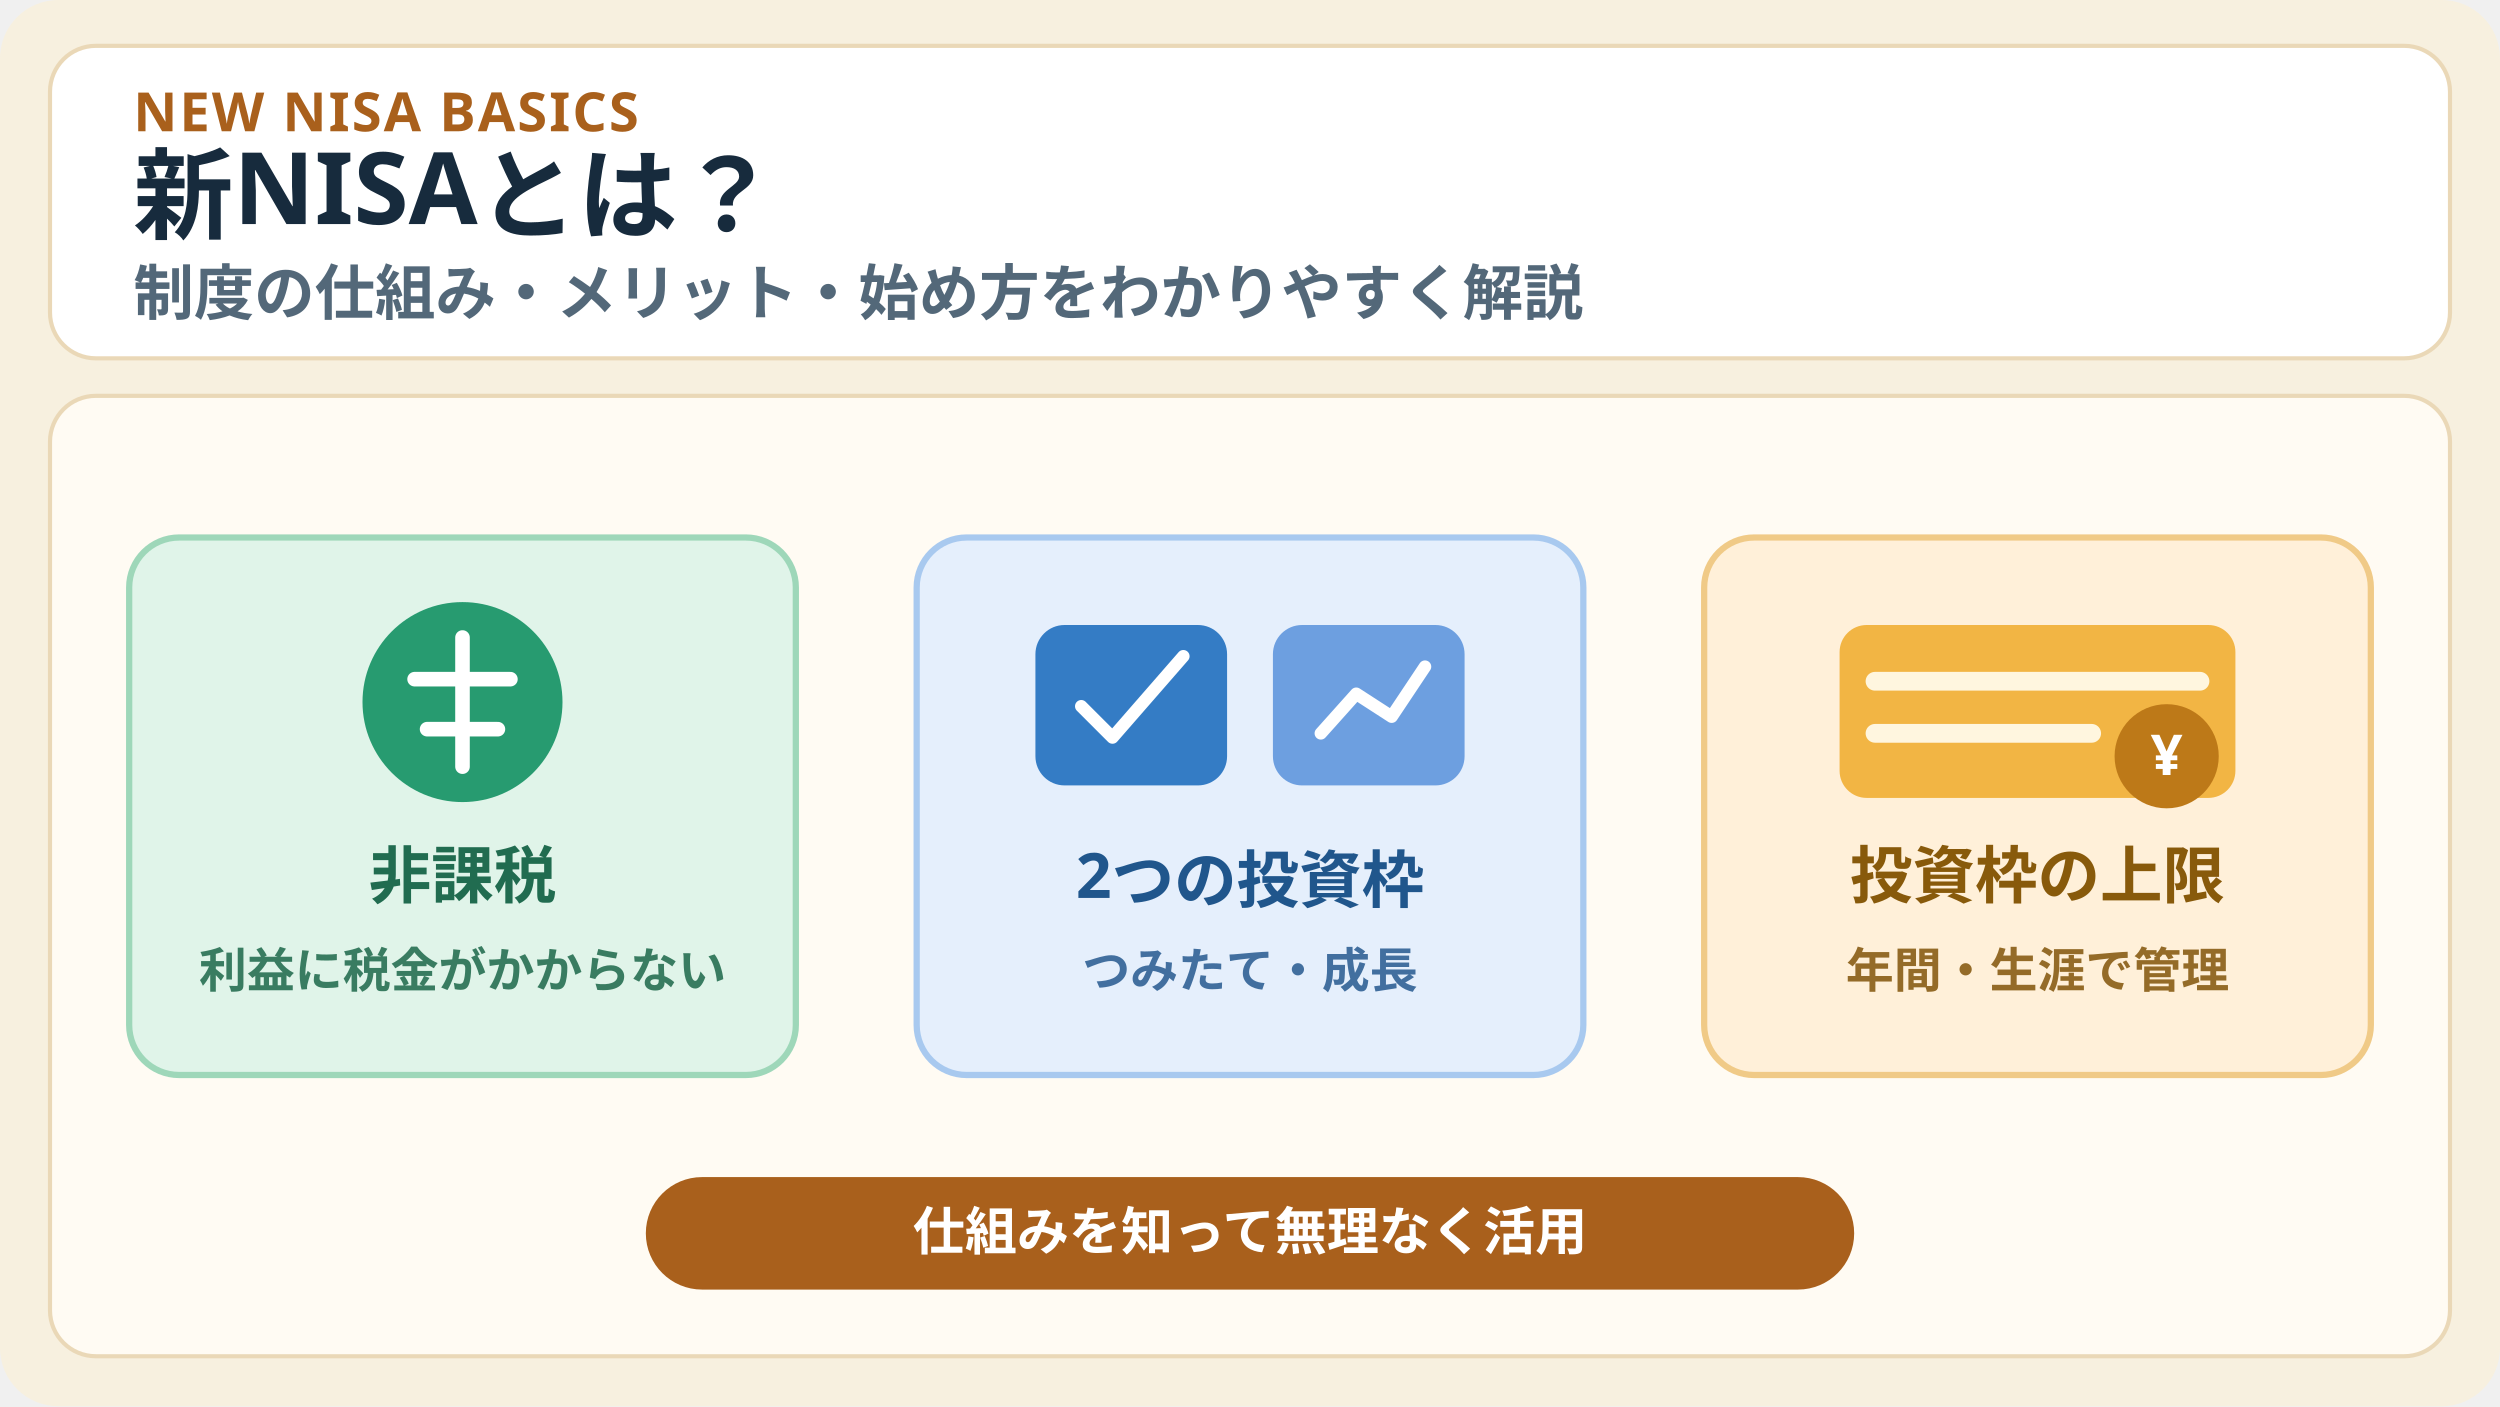
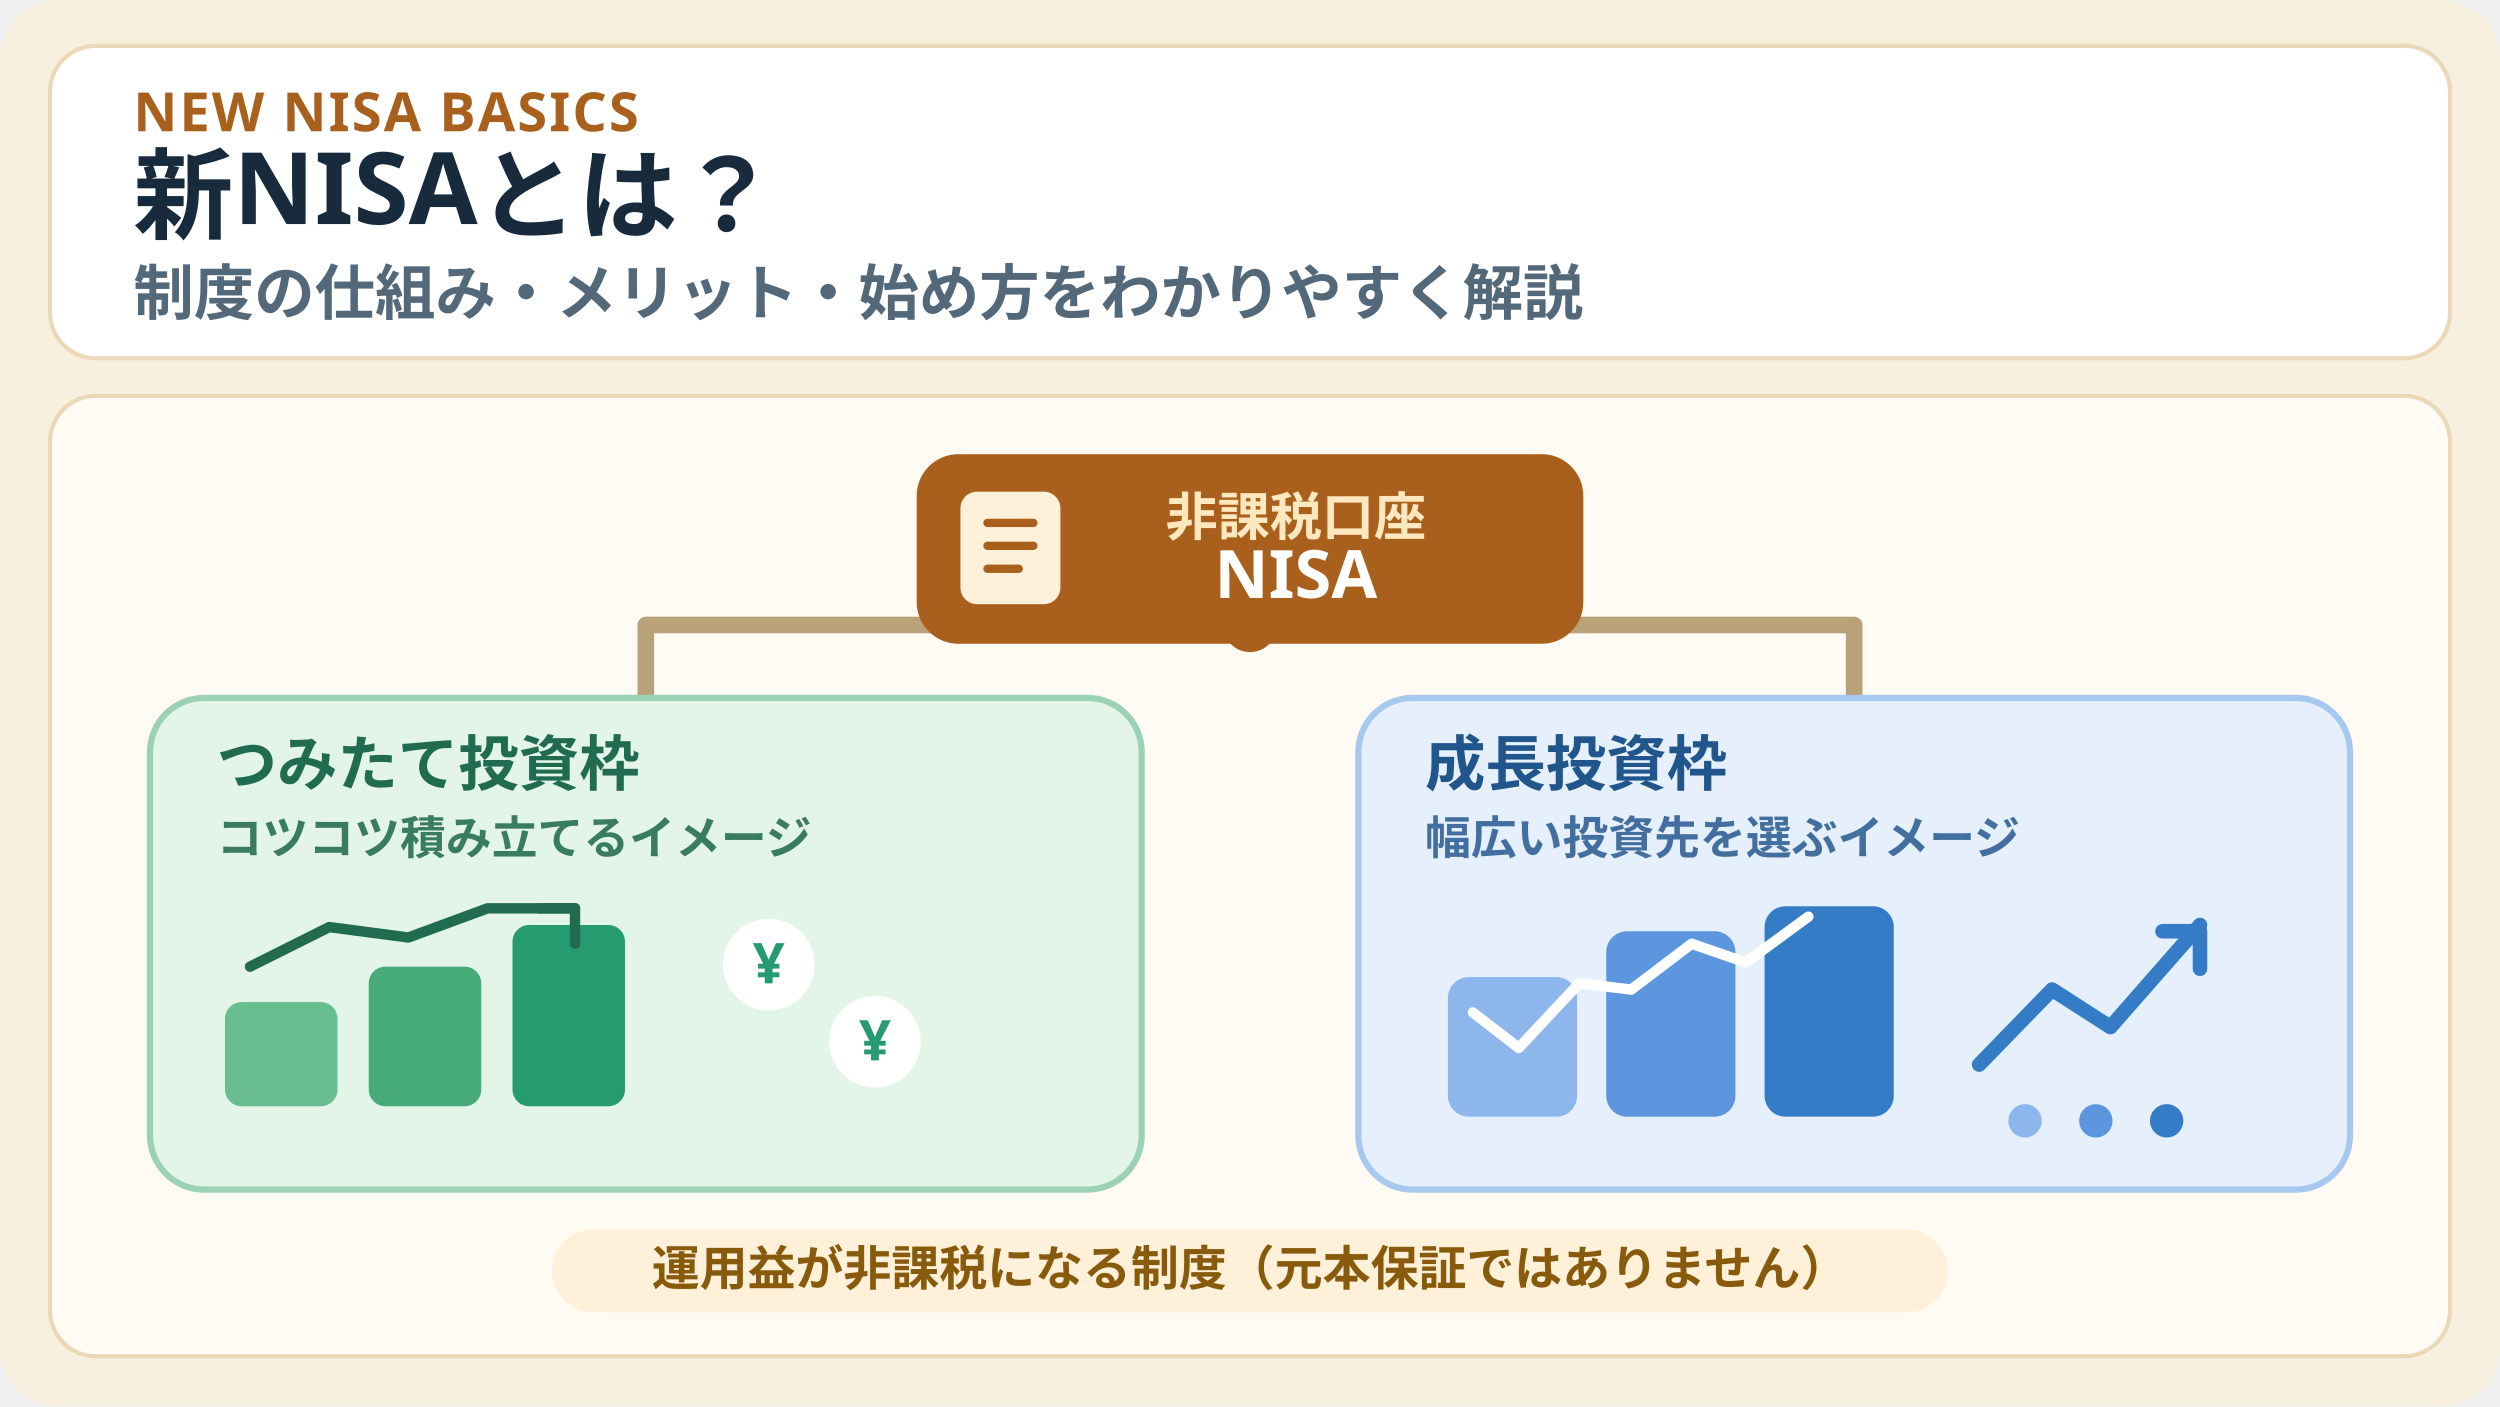
<svg xmlns="http://www.w3.org/2000/svg" width="1200" height="675" viewBox="0 0 1200 675" role="img" aria-labelledby="title desc">
  <rect width="1200" height="675" rx="28" fill="#f7f0df" />
  <rect x="24" y="22" width="1152" height="150" rx="22" fill="#fff" stroke="#ead8b7" stroke-width="2" />
  <text x="64" y="63" font-family="sans-serif" font-size="26" font-weight="700" letter-spacing="1" fill="#a9601c">NEW NISA BASICS</text>
  <text x="64" y="111" font-family="sans-serif" font-size="48" font-weight="800" fill="#172b3d">新NISAとは？</text>
  <text x="64" y="151" font-family="sans-serif" font-size="29" font-weight="650" fill="#536879">制度の仕組み・メリット・始め方をわかりやすく解説</text>
  <rect x="24" y="190" width="1152" height="461" rx="22" fill="#fffbf3" stroke="#ead8b7" stroke-width="2" />
-   <g transform="translate(62 258)">
-     <rect width="320" height="258" rx="24" fill="#e0f4e9" stroke="#9ed7b9" stroke-width="3" />
-     <circle cx="160" cy="79" r="48" fill="#279b70" />
-     <path d="M160 48v62M137 68h46M143 92h34" stroke="#fff" stroke-width="7" stroke-linecap="round" />
-     <text x="160" y="173" text-anchor="middle" font-family="sans-serif" font-size="30" font-weight="800" fill="#216c50">非課税</text>
-     <text x="160" y="216" text-anchor="middle" font-family="sans-serif" font-size="23" font-weight="650" fill="#397c61">利益に税金がかからない</text>
+   <path d="M600 258V300M600 300H310V335M600 300H890V335" fill="none" stroke="#b9a17a" stroke-width="8" stroke-linecap="round" stroke-linejoin="round" />
+   <circle cx="600" cy="300" r="13" fill="#a9601c" />
+   <g>
+     <rect x="440" y="218" width="320" height="91" rx="20" fill="#a9601c" />
+     <rect x="461" y="236" width="48" height="54" rx="8" fill="#fff0d9" />
+     <path d="M474 251h22M474 262h22M474 273h15" stroke="#a9601c" stroke-width="4" stroke-linecap="round" />
+     <text x="622" y="257" text-anchor="middle" font-family="sans-serif" font-size="25" font-weight="700" fill="#ffe8c0">非課税口座</text>
+     <text x="622" y="287" text-anchor="middle" font-family="sans-serif" font-size="32" font-weight="800" fill="#fff">NISA</text>
  </g>
-   <g transform="translate(440 258)">
-     <rect width="320" height="258" rx="24" fill="#e5effc" stroke="#a8c9ef" stroke-width="3" />
-     <rect x="57" y="42" width="92" height="77" rx="14" fill="#347cc5" />
-     <rect x="171" y="42" width="92" height="77" rx="14" fill="#6d9fe0" />
-     <path d="M79 81l15 15 34-39M194 94l17-19 17 11 16-24" fill="none" stroke="#fff" stroke-width="6" stroke-linecap="round" stroke-linejoin="round" />
-     <text x="160" y="173" text-anchor="middle" font-family="sans-serif" font-size="30" font-weight="800" fill="#20568c">2つの投資枠</text>
-     <text x="160" y="216" text-anchor="middle" font-family="sans-serif" font-size="23" font-weight="650" fill="#426f9f">つみたて・成長</text>
+   <g>
+     <rect x="72" y="335" width="476" height="236" rx="26" fill="#e3f4e9" stroke="#9bd2b4" stroke-width="3" />
+     <text x="104" y="377" font-family="sans-serif" font-size="29" font-weight="800" fill="#216c50">つみたて投資枠</text>
+     <text x="104" y="410" font-family="sans-serif" font-size="22" font-weight="650" fill="#397c61">コツコツ積み立てるイメージ</text>
+     <g transform="translate(108 436)">
+       <rect x="0" y="45" width="54" height="50" rx="8" fill="#68bd91" />
+       <rect x="69" y="28" width="54" height="67" rx="8" fill="#48ab7a" />
+       <rect x="138" y="8" width="54" height="87" rx="8" fill="#279b70" />
+       <path d="M12 28l38-19 38 5 38-14 42 0" fill="none" stroke="#216c50" stroke-width="5" stroke-linecap="round" stroke-linejoin="round" />
+       <path d="M151 0h17v17" fill="none" stroke="#216c50" stroke-width="5" stroke-linecap="round" stroke-linejoin="round" />
+     </g>
+     <g transform="translate(345 443)">
+       <circle cx="24" cy="20" r="22" fill="#fff" />
+       <text x="24" y="29" text-anchor="middle" font-family="sans-serif" font-size="27" font-weight="800" fill="#279b70">¥</text>
+       <circle cx="75" cy="57" r="22" fill="#fff" />
+       <text x="75" y="66" text-anchor="middle" font-family="sans-serif" font-size="27" font-weight="800" fill="#279b70">¥</text>
+     </g>
  </g>
-   <g transform="translate(818 258)">
-     <rect width="320" height="258" rx="24" fill="#fff0d9" stroke="#f0ca87" stroke-width="3" />
-     <rect x="65" y="42" width="190" height="83" rx="13" fill="#f2b544" />
-     <path d="M82 69h156M82 94h104" stroke="#fff6df" stroke-width="9" stroke-linecap="round" />
-     <circle cx="222" cy="105" r="25" fill="#bd7918" />
-     <text x="222" y="114" text-anchor="middle" font-family="sans-serif" font-size="27" font-weight="800" fill="#fff">¥</text>
-     <text x="160" y="173" text-anchor="middle" font-family="sans-serif" font-size="30" font-weight="800" fill="#885a0b">投資枠の上限</text>
-     <text x="160" y="216" text-anchor="middle" font-family="sans-serif" font-size="23" font-weight="650" fill="#946b28">年間・生涯で管理</text>
+   <g>
+     <rect x="652" y="335" width="476" height="236" rx="26" fill="#e6effc" stroke="#a8c9ef" stroke-width="3" />
+     <text x="684" y="377" font-family="sans-serif" font-size="29" font-weight="800" fill="#20568c">成長投資枠</text>
+     <text x="684" y="410" font-family="sans-serif" font-size="22" font-weight="650" fill="#426f9f">幅広い投資先を選ぶイメージ</text>
+     <g transform="translate(695 435)">
+       <rect x="0" y="34" width="62" height="67" rx="10" fill="#8db7ec" />
+       <rect x="76" y="12" width="62" height="89" rx="10" fill="#5b96df" />
+       <rect x="152" y="0" width="62" height="101" rx="10" fill="#347cc5" />
+       <path d="M12 51l22 17 29-31 25 3 29-22 26 9 30-22" fill="none" stroke="#fff" stroke-width="5" stroke-linecap="round" stroke-linejoin="round" />
+     </g>
+     <g transform="translate(950 447)">
+       <path d="M0 64l35-36 28 18 43-49" fill="none" stroke="#347cc5" stroke-width="7" stroke-linecap="round" stroke-linejoin="round" />
+       <path d="M88 0h18v18" fill="none" stroke="#347cc5" stroke-width="7" stroke-linecap="round" stroke-linejoin="round" />
+       <circle cx="22" cy="91" r="8" fill="#8db7ec" />
+       <circle cx="56" cy="91" r="8" fill="#5b96df" />
+       <circle cx="90" cy="91" r="8" fill="#347cc5" />
+     </g>
  </g>
-   <rect x="310" y="565" width="580" height="54" rx="27" fill="#a9601c" />
-   <text x="600" y="600" text-anchor="middle" font-family="sans-serif" font-size="25" font-weight="800" fill="#fff">仕組みを知って無理なく活用</text>
+   <rect x="265" y="590" width="670" height="40" rx="20" fill="#fff0d9" />
+   <text x="600" y="617" text-anchor="middle" font-family="sans-serif" font-size="23" font-weight="800" fill="#885a0b">運用益が非課税になる制度（元本保証ではありません）</text>
</svg>
